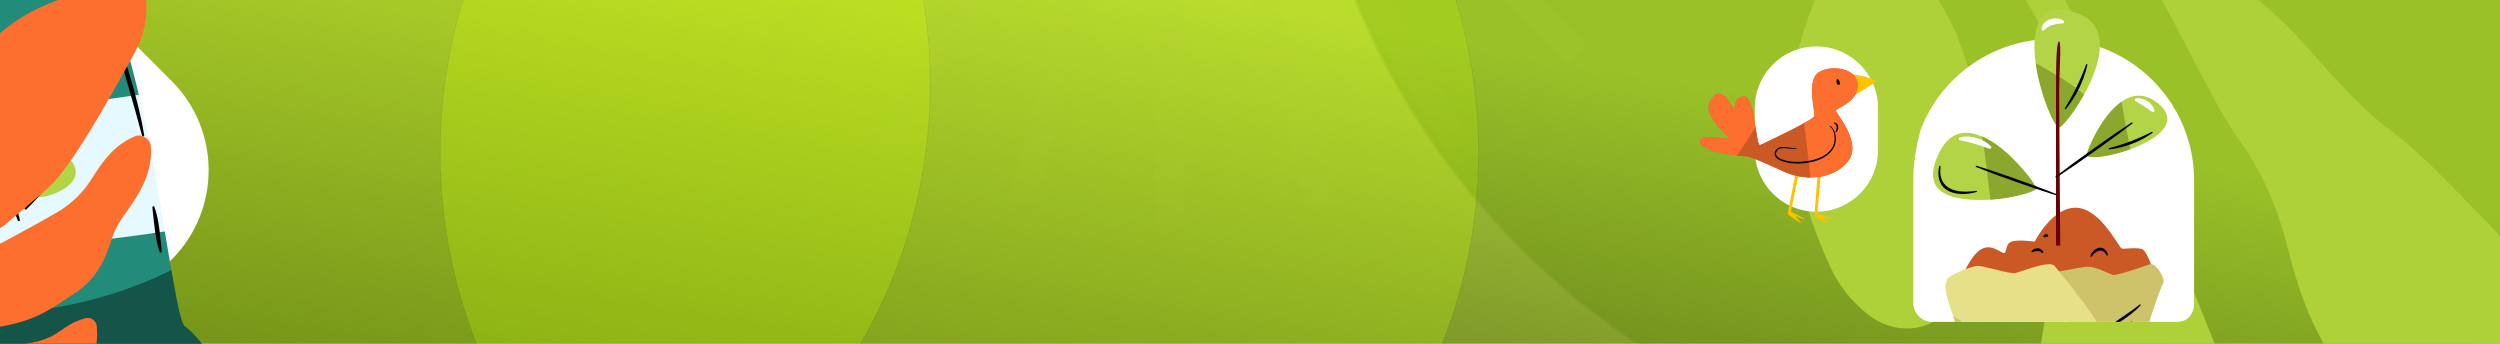
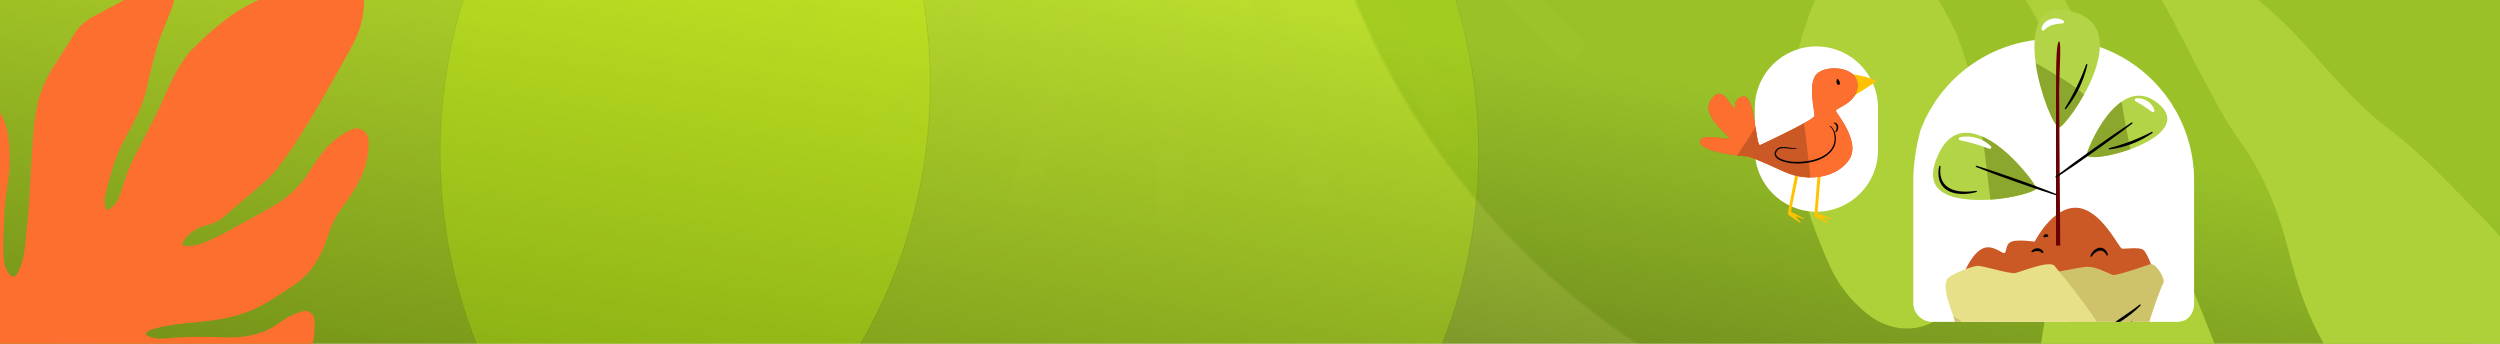
<svg xmlns="http://www.w3.org/2000/svg" width="1600" height="220" viewBox="0 0 1600 220">
  <defs>
    <clipPath id="clip-path">
      <path id="Recurso_1" data-name="Recurso 1" d="M0,0H1600V220H0Z" transform="translate(-10339 -12116)" fill="#aed139" />
    </clipPath>
    <linearGradient id="linear-gradient" x1="0.752" y1="0.373" x2="-0.063" y2="1.365" gradientUnits="objectBoundingBox">
      <stop offset="0" stop-color="#aed139" />
      <stop offset="1" stop-color="#2b340e" />
    </linearGradient>
    <clipPath id="clip-path-2">
      <path id="Trazado_880191" data-name="Trazado 880191" d="M115.927,0C65.95,0,25.433,75.527,25.433,125.507v78.307A12.186,12.186,0,0,0,37.62,216H194.235a12.188,12.188,0,0,0,12.189-12.187V125.507c0-49.98-11.208-111.229-61.187-111.229Z" transform="translate(-25.433 -0.001)" fill="none" />
    </clipPath>
  </defs>
-   <g id="fondo-banner-" transform="translate(10936 12280)">
-     <g id="Enmascarar_grupo_1098885" data-name="Enmascarar grupo 1098885" transform="translate(-597 -164)" clip-path="url(#clip-path)">
+   <g id="Grupo_1102114" data-name="Grupo 1102114" transform="translate(10898 12232)">
+     <g id="Enmascarar_grupo_1098885" data-name="Enmascarar grupo 1098885" transform="translate(-559 -116)" clip-path="url(#clip-path)">
      <path id="Trazado_880590" data-name="Trazado 880590" d="M24.254,0H1660.746C1674.141,0,1685,5.58,1685,12.462V320.085c0,6.883-10.859,12.462-24.254,12.462H24.254C10.859,332.547,0,326.967,0,320.085V12.462C0,5.58,10.859,0,24.254,0Z" transform="translate(-10381.5 -12167.563)" fill="url(#linear-gradient)" />
      <g id="Elipse_11633" data-name="Elipse 11633" transform="translate(-10058 -12351)" fill="#aed139" stroke="#707070" stroke-width="1" opacity="0.37" style="mix-blend-mode: hard-light;isolation: isolate">
        <circle cx="333" cy="333" r="333" stroke="none" />
        <circle cx="333" cy="333" r="332.5" fill="none" />
      </g>
      <g id="Elipse_11634" data-name="Elipse 11634" transform="translate(-10409 -12395)" fill="#aed139" stroke="#707070" stroke-width="1" opacity="0.37" style="mix-blend-mode: hard-light;isolation: isolate">
        <circle cx="333" cy="333" r="333" stroke="none" />
        <circle cx="333" cy="333" r="332.5" fill="none" />
      </g>
      <g id="Elipse_11635" data-name="Elipse 11635" transform="translate(-9508 -12783)" fill="#56681c" stroke="#707070" stroke-width="1" opacity="0.37" style="mix-blend-mode: hard-light;isolation: isolate">
        <circle cx="484" cy="484" r="484" stroke="none" />
        <circle cx="484" cy="484" r="483.5" fill="none" />
      </g>
      <path id="Trazado_880593" data-name="Trazado 880593" d="M501.865,448.237c-1.121-8.461-2.371-17.491-3.475-26.537-.812-6.513-.958-13.106-2.241-19.521-1.868-9.355-8.8-15.672-15.055-22.218-10.67-11.157-22.981-21.048-32.076-33.342-12.327-16.7-21.941-35.356-33.326-52.766-12.229-18.726-17.15-39.5-17.378-61.293-.179-17.248,2.144-34.544,8.234-50.834,8.2-21.893,30.614-30.841,52.23-21.47a82.8,82.8,0,0,1,31.264,23.63,341,341,0,0,1,44.142,69.543c6.837,14.194,9,29.639,10.264,45.247a219.391,219.391,0,0,1-2.907,56.7c-2.4,13.318-6.4,26.424-10.7,39.287-7.016,21.032-6.5,41.787.487,62.511,3.752,11.206,9.631,21.892,11.791,33.342,2.988,15.948,9.079,30.646,14.958,45.377C565.5,554.582,575,572.447,582.76,591.01c3.784,9.078,9.663,18.141,4.791,29.136-1.137,2.582.877,6.529,1.364,9.858.909,6.042-1.494,10.492-6.61,11.547-5.489,1.153-8.429-2.306-9.631-6.9-2.29-8.835-7.974-15.494-13.545-22.217-12.278-14.8-19.992-31.735-24.491-50.314-1.77-7.308-3.151-15.234-11.515-18.222-15.347-5.457-30.452-10.313-47.521-6.09-19.245,4.758-39.01,7.471-58.613,10.816-13.512,2.306-27.073,4.515-40.683,6.188-30.793,3.784-61.6,7.649-92.491,10.654-21.405,2.079-43.006,3.329-64.362-.812a102.689,102.689,0,0,1-22.266-6.707c-10.134-4.515-15.331-13.935-19.115-23.777a83.784,83.784,0,0,1-5.457-34.008c.845-19.586,11.206-31.686,29.526-37.143,16.192-4.807,33.034-8.267,49.632-4.937,14.925,2.988,29.526,8.364,43.671,14.162,21.876,9,44.045,16.436,67.805,17.443,14.812.633,29.672.13,44.516.244,5.636.065,11.271.357,16.907.568,16.484.633,33.066.455,49.437,2.176,8.689.942,17.037,5.116,25.514,7.974,1.4.455,2.6,1.575,4.791,1.267-7.292-6.545-14.552-13.122-21.86-19.619-8.007-7.113-17.28-10.41-28-12.116a611.222,611.222,0,0,1-63.063-13.171c-29.591-8.023-58.4-19.083-88.155-26.278-26.18-6.3-49.551-17.979-71.525-32.271-21.081-13.707-41.625-28.194-65.044-37.581C141.628,350.825,119.183,336,95.877,322.647c-20.382-11.71-37.922-26.326-51.37-45.539-6.951-9.923-14.016-20.025-15.542-32.628C26.951,228,32.879,214.175,43.858,202.417c12.067-12.96,27.09-19.132,44.971-18.807,31.247.568,58.905,10.037,81.35,32.335,15.413,15.283,27.561,33.147,38.068,52.052,12.993,23.338,28.454,44.419,49.534,61.423,11.174,9,20.821,19.911,30.744,30.37,14,14.747,27.236,30.208,41.544,44.63,8.981,9.046,20.723,13.87,33.245,16.517q41.487,8.892,82.942,17.93c1.413.309,2.729,1.088,4.71.6-6.9-4.937-13.447-10.508-20.756-14.73a135.159,135.159,0,0,1-38.247-33.375c-13.821-17.491-30.322-31.377-47.586-44.922-13.431-10.54-23.6-24.2-32.985-38.393-9.306-14.065-18.986-27.918-28.015-42.161-6.513-10.281-12.132-21.129-18.385-31.6-2.274-3.784-5.213-7.178-7.844-10.768-8.64-11.71-17.556-23.241-25.855-35.21-9.842-14.195-11.482-30.874-12.262-47.407a198.662,198.662,0,0,1,1.315-33.748c1.786-14.211,6.578-27.8,15.542-39.075C247.7,53.228,262.735,47.382,285.1,57.484c22.266,10.053,35.876,27.9,45.409,49.226,10.118,22.591,14.032,46.9,16.777,71.281,1.754,15.445.909,31.215,3.037,46.562a420.587,420.587,0,0,0,10.865,54.342c5.554,20.106,11.856,40.245,20.2,59.344,9.923,22.656,27.431,39.985,46.579,55.332,9.939,8.007,20.577,15.1,30.841,22.7,14.406,10.638,28.762,21.357,43.054,31.962" transform="matrix(-0.966, -0.259, 0.259, -0.966, -8742.256, -11641.433)" fill="#aed139" />
      <path id="Trazado_880603" data-name="Trazado 880603" d="M233.253,317.217c-1.007-3.324-1.682-6.122-2.7-8.788-2.255-5.9-4.828-11.632-10.214-15.491-4.13-2.96-9.059-3.208-13.817-4.037-8.245-1.441-16.553-2.627-24.744-4.34-15.289-3.2-29.106-10.229-42.342-18.1-8.416-5.006-13.554-13.414-16.692-22.7-3.131-9.245-5.967-18.6-8.765-27.952-2.278-7.6-6.564-13.918-11.942-19.6-6.843-7.23-13.972-14.22-20.45-21.76-6.688-7.788-10.423-17.165-12.562-27.185-1.573-7.331-1.449-14.677-.643-22.093.635-5.827.674-11.717,1.271-17.552.69-6.8,1.116-13.678,3.991-20.079.914-2.03,2.046-3.673,4.355-3.921,2.519-.271,3.991,1.24,5.239,3.3,3.534,5.859,6.812,11.949,10.95,17.366a80.107,80.107,0,0,0,12.67,13.151,203.051,203.051,0,0,0,22.318,16.452,160.812,160.812,0,0,1,29.037,23.4c8.524,8.478,13.019,18.753,14.716,30.587,1.387,9.663,4.8,18.769,11.655,25.891,3.363,3.5,7.912,5.928,12.089,8.579,8.834,5.6,17.459,11.384,24.72,19.063a145.285,145.285,0,0,1,19.1,25.72,94.5,94.5,0,0,1,11.818,32.307,7.807,7.807,0,0,0,.984-2.077c.3-2.085.5-4.185.6-6.292.24-4.626.387-9.253.6-13.887.349-7.656-2.309-14.6-4.967-21.574-4.293-11.229-11.686-20.691-17.661-30.959-3.456-5.959-5.192-12.407-6.525-19.032-2.178-10.841.953-20.776,5.231-30.548,3.038-6.959,5.719-14.081,8.9-20.97a8.069,8.069,0,0,1,4.409-3.867c2.278-.728,3.882,1.108,4.743,3.247a122.068,122.068,0,0,0,13.484,24.736c4.936,7.013,10.2,13.8,14.871,20.985,6.447,9.888,12.531,20.055,15.956,31.462a69.566,69.566,0,0,1,2.317,13.468,158.77,158.77,0,0,1,1.093,20.458,193.159,193.159,0,0,1-2.526,22.5c-1.178,7.509-4.774,14.189-8.028,20.962-2.271,4.712-3.875,9.772-6.424,14.3a120.849,120.849,0,0,1-11.058,16.956c-4.882,6.013-5.8,12.345-4.239,19.567,3.255,15.1,8.687,29.471,14.034,43.892,2.263,6.091,4.037,12.639,3.046,19.094-1.255,8.222-3.611,16.281-5.688,24.356a34.443,34.443,0,0,1-2.929,7.1c-1.6,3.1-3.844,3.487-6.812,1.72a27.011,27.011,0,0,0-4.921-2.216c-4.991-1.751-6.06-4.076-4.216-8.919,1.821-4.774,4.092-9.493,5.014-14.453a60.9,60.9,0,0,0,.426-15.127,97.344,97.344,0,0,0-2.387-16.692,186.084,186.084,0,0,0-6.378-20.024,56.335,56.335,0,0,0-9.9-17.591,40.106,40.106,0,0,0-6.254-5.936,70.753,70.753,0,0,0-10.469-6.8c-6.812-3.386-13.817-1.379-20.76-.008-7.269,1.441-14.553,2.891-21.884,3.975a193.392,193.392,0,0,1-21.109,2.232,45.55,45.55,0,0,1-13.3-1.7,163.368,163.368,0,0,1-18.839-6.409c-7.54-3.069-12.321-9.346-16.119-16.15-3.9-6.967-7.029-14.352-10.617-21.5-1.062-2.116-2.534-4.022-3.8-6.029-3.394-5.347-2.3-10.26,3.208-13.352,8.641-4.859,25-6.06,33.307,3.309a123.579,123.579,0,0,1,10.066,12.98c5.363,7.982,12.252,13.538,22.179,13.236,4.006-.116,7.9-2.526,11.942-3.487,6.277-1.488,12.616-2.712,18.963-3.882,9.508-1.759,18.668-.31,27.479,3.5,1.8.775,3.464,1.875,5.9,3.216" transform="translate(-8794.102 -12271.129)" fill="#59b4f1" />
      <g id="Grupo_1101897" data-name="Grupo 1101897" transform="translate(-9277.347 -12126.001)">
        <g id="Grupo_1101889" data-name="Grupo 1101889" transform="translate(162.852 0.001)" clip-path="url(#clip-path-2)">
          <path id="Trazado_880164" data-name="Trazado 880164" d="M193.614,198.413H37A12.186,12.186,0,0,1,24.81,186.226V107.918a90.5,90.5,0,1,1,180.991,0v78.307a12.186,12.186,0,0,1-12.187,12.187" transform="translate(-26.092 18.416)" fill="#fff" />
          <path id="Trazado_880165" data-name="Trazado 880165" d="M41.126,111.69s4.419-11.648,11.249-15.668,13.257,3.213,14.861,2.411.4-5.624,4.421-7.231,14.865,0,14.865,0,11.249-22.5,26.912-21.693,26.918,25.711,28.926,26.114,10.841-1.208,13.656.8,7.231,15.264,7.231,15.264-76.326,14.059-122.122,0" transform="translate(-8.842 73.461)" fill="#cb5926" />
          <path id="Trazado_880166" data-name="Trazado 880166" d="M65.775,93.959s23.608-5.223,28.834-5.223,13.656,4.419,15.664,5.223,20.49-5.663,24.1-6.848,10.045,9.659,8.437,12.07-12.051,31.333-11.65,37.357-7.632,63.874-7.632,63.874Z" transform="translate(17.217 91.996)" fill="#cec26a" />
          <path id="Trazado_880167" data-name="Trazado 880167" d="M36.122,97.26c1.4-3.639,15.532-8.574,19.278-9.107s20.893,5.357,24.641,4.555S102,84.333,105.217,88.116s33.207,39.675,37.49,55.746,9.107,45.524,11.249,47.665,9.1,10.716,4.82,16.606-18.208,2.683-32.136,3.213-73.917,0-78.2-5.89,8.57-19.286,8.031-23.569S47.9,164.744,45.76,158.855s-2.678-29.461-4.285-35.351-8.031-19.28-5.353-26.244" transform="translate(-14.815 92.042)" fill="#e8df89" />
          <path id="Trazado_880168" data-name="Trazado 880168" d="M35.167,59.618c12.247-26.019,35.752-7.632,44.189,0s18.881,20.488,18.079,22.5-24.1,9.241-46.2,6.427S28.74,73.278,35.167,59.618" transform="translate(-18.952 48.803)" fill="#b4d448" />
          <path id="Trazado_880169" data-name="Trazado 880169" d="M63.243,58.42C59.738,55.248,53.628,50.226,46.8,47.3c2.6,13.088,3.514,27.013,5.384,40.461C67.812,86.74,80.725,82.4,81.322,80.916c.8-2.008-9.642-14.863-18.079-22.5" transform="translate(-2.84 50)" fill="#8ba72e" />
          <path id="Trazado_880170" data-name="Trazado 880170" d="M78.941,83.156c4.028.251,51.418-63.872,7.632-74.318S72.512,82.752,78.941,83.156" transform="translate(14.405 8.394)" fill="#b4d448" />
          <path id="Trazado_880171" data-name="Trazado 880171" d="M78.521,65.667c1.531.095,9.3-9.091,15.968-21.086-9.383-8.214-20.547-13.935-30.977-20.1,2.771,19.823,11.8,40.982,15.009,41.183" transform="translate(14.824 25.882)" fill="#8ba72e" />
          <path id="Trazado_880172" data-name="Trazado 880172" d="M79.409,72.622C78.67,71.141,99.5,18.39,125.206,39.68S82.62,79.049,79.409,72.622" transform="translate(31.61 36.603)" fill="#b4d448" />
          <path id="Trazado_880173" data-name="Trazado 880173" d="M79.409,70.669c1.395,2.783,14.989.967,27.871-3.713-1.913-10.163-4.145-20.321-5.493-30.484-13.757,9.412-22.872,33.207-22.378,34.2" transform="translate(31.61 38.556)" fill="#8ba72e" />
          <path id="Trazado_880174" data-name="Trazado 880174" d="M69.83,148.411V49.087c0-20.084.405-30.932,2.012-31.333s0,21.693,0,31.333.71,99.324.71,99.324Z" transform="translate(21.504 18.762)" fill="#6b0000" />
          <path id="Trazado_880175" data-name="Trazado 880175" d="M45.38,56.438c11.942,3.668,26.591,8.873,38.383,13.2q6.344,2.345,12.631,4.855a.426.426,0,0,1-.284.8q-6.462-2.012-12.874-4.17c-6.394-2.152-19.188-6.676-25.509-9.021Q51.383,59.755,45.1,57.24a.427.427,0,0,1,.284-.8" transform="translate(-4.919 59.64)" />
          <path id="Trazado_880176" data-name="Trazado 880176" d="M118.9,43.7c-10.909,8.4-24.884,18.307-36.248,26.209q-6.131,4.24-12.364,8.34a.426.426,0,0,1-.494-.693q5.928-4.53,11.942-8.934c6-4.39,18.188-13.057,24.3-17.278Q112.173,47.1,118.407,43c.428-.292.932.372.494.7" transform="translate(21.291 45.384)" />
          <path id="Trazado_880177" data-name="Trazado 880177" d="M37.9,103.245c.416,1.185.776,2.263,1.018,3.15,1.6,5.89,2.144,29.461,4.285,35.351s10.175,18.749,10.712,23.035-12.319,17.675-8.035,23.569,64.277,6.425,78.2,5.888c1.7-.064,3.392-.072,5.075-.047-15.84-39.788-53.868-67.723-91.26-90.945" transform="translate(-12.256 109.149)" fill="#cec26a" />
          <path id="Trazado_880178" data-name="Trazado 880178" d="M62.263,83.972c1.779-2.678,6.34-2.512,7.554.6a.446.446,0,0,1-.664.531,5.6,5.6,0,0,0-3.045-1.267,8.041,8.041,0,0,0-3.318.8.447.447,0,0,1-.527-.671" transform="translate(13.414 86.786)" />
          <path id="Trazado_880179" data-name="Trazado 880179" d="M65.944,79.372A1.587,1.587,0,0,1,69,78.695a.529.529,0,0,1-.531.667,3.426,3.426,0,0,0-1.763.4.527.527,0,0,1-.759-.387" transform="translate(17.383 82.152)" />
          <path id="Trazado_880180" data-name="Trazado 880180" d="M80.53,87.236c1.01-3.695,5.939-7.21,9.356-4.135a6.368,6.368,0,0,1,1.866,3.372.429.429,0,0,1-.8.3c-2.691-5.135-6.972-2.989-9.665.846a.433.433,0,0,1-.761-.383" transform="translate(32.789 86.61)" />
          <path id="Trazado_880181" data-name="Trazado 880181" d="M43.667,118.709c7.653,10.257,20.175,15.172,31.272,20.856,11.444,5.674,23.464,10.551,33.7,18.391.411.317-.07,1.016-.518.679-9.013-6.326-23.944-12.57-33.962-17.447-11.236-5.816-23.973-11.055-31.224-22.043a.427.427,0,0,1,.734-.436" transform="translate(-6.999 125.276)" />
          <path id="Trazado_880182" data-name="Trazado 880182" d="M52.719,130.685a143.921,143.921,0,0,1,26.96,23.339c.346.376-.216.957-.6.6-8.858-7.91-17.764-15.635-26.869-23.259a.428.428,0,0,1,.51-.683" transform="translate(2.718 138.08)" />
          <path id="Trazado_880183" data-name="Trazado 880183" d="M84.211,117.733c7.233-7.085,16.283-11.751,24.094-18.073a.428.428,0,0,1,.576.627c-7.021,7.326-16.093,12.059-24.115,18.091a.428.428,0,0,1-.555-.646" transform="translate(36.573 105.26)" />
          <path id="Trazado_880184" data-name="Trazado 880184" d="M90.953,109.391a7.574,7.574,0,0,1,4.931-4.524.451.451,0,0,1,.541.337c-.3,1.15-1.621,1.823-2.31,2.683-.52.3-3.123,3.306-3.162,1.5" transform="translate(43.835 110.851)" />
          <path id="Trazado_880185" data-name="Trazado 880185" d="M34.616,56.882C32.732,72,45.349,74.315,57.412,72.464a.427.427,0,0,1,.171.833c-8.149,2.292-20.586,2.111-23.7-7.556a17.5,17.5,0,0,1-.107-9,.427.427,0,0,1,.839.14" transform="translate(-17.178 59.644)" />
          <path id="Trazado_880186" data-name="Trazado 880186" d="M72.626,53.052a148.57,148.57,0,0,0,13.6-27.992.427.427,0,0,1,.817.239A69.682,69.682,0,0,1,73.32,53.545a.428.428,0,0,1-.693-.494" transform="translate(24.389 26.198)" />
          <path id="Trazado_880187" data-name="Trazado 880187" d="M86.548,56.3a127.794,127.794,0,0,0,27.174-10.389.427.427,0,0,1,.442.728,60.681,60.681,0,0,1-27.457,10.5.429.429,0,0,1-.158-.837" transform="translate(38.855 48.488)" />
          <path id="Trazado_880188" data-name="Trazado 880188" d="M40.314,47.827a20.63,20.63,0,0,1,10.619.426A20.771,20.771,0,0,1,60.12,53.6a.963.963,0,0,1-1.027,1.557,128.243,128.243,0,0,0-18.76-5.468.965.965,0,0,1-.021-1.866" transform="translate(-10.451 50.021)" fill="#fff" />
          <path id="Trazado_880189" data-name="Trazado 880189" d="M65.335,17.269c.913-6.163,9.206-8.387,13.9-5.306a.976.976,0,0,1-.385,1.812,32.531,32.531,0,0,0-6.61,1.014,13.344,13.344,0,0,0-5.271,3.349.987.987,0,0,1-1.638-.87" transform="translate(16.733 11.189)" fill="#fff" />
          <path id="Trazado_880190" data-name="Trazado 880190" d="M95.129,35.522a10.509,10.509,0,0,1,7.27,1.73,10.853,10.853,0,0,1,4.579,5.886.992.992,0,0,1-1.529,1.068,90.8,90.8,0,0,0-10.64-6.846.993.993,0,0,1,.319-1.837" transform="translate(47.386 37.433)" fill="#fff" />
        </g>
      </g>
      <g id="Grupo_1101898" data-name="Grupo 1101898" transform="translate(2830.229 -253.896)">
        <path id="Trazado_880142" data-name="Trazado 880142" d="M174.923,309.439h0A39.436,39.436,0,0,1,135.488,270V243.069a39.435,39.435,0,1,1,78.87,0V270a39.436,39.436,0,0,1-39.435,39.435" transform="translate(-12181.649 -12036.038)" fill="#fff" />
        <path id="Trazado_880143" data-name="Trazado 880143" d="M187.854,219.137a98.366,98.366,0,0,1,11.94,2.05c4.316,1.209,7.366,2.363,7.575,2.93s-15.087,9.949-15.087,9.949Z" transform="translate(-12175.895 -12034.334)" fill="#ffc200" />
        <path id="Trazado_880144" data-name="Trazado 880144" d="M159.555,276.65s-5.23,25.845-5.009,26.323,8.147,5.983,8.362,5.645-3.376-3.808-3.368-4.17,5.423,2.037,5.574,1.508-8.355-4.1-8.485-4.572,4.9-24.52,4.9-24.52Z" transform="translate(-12179.557 -12028.015)" fill="#ffc200" />
        <path id="Trazado_880145" data-name="Trazado 880145" d="M171.935,277.436s-2.211,26.272-1.938,26.721,8.78,5.008,8.959,4.647-3.794-3.388-3.83-3.754,5.62,1.4,5.707.858-8.769-3.119-8.948-3.565,2.032-24.921,2.032-24.921Z" transform="translate(-12177.859 -12027.93)" fill="#ffc200" />
        <path id="Trazado_880146" data-name="Trazado 880146" d="M113.509,233.609c5.981-4.786,10.765,8.549,12.171,8.161s-.871-6.89,6.275-7.468,7.572,32.433,10.443,31.113,34.472-16.06,34.77-18.749-4.341-19.823,1.01-26.313,25.983-5.834,26.552,6.214-14.465,14.991-13.867,16.976,15.617,19.451,8.753,30.674-25.341,15.715-41.936,8.151-22.069-9.8-25.059-9.865-28.555-2.891-28.673-9.172,18.6-.661,18.774-2.278-22.365-16.918-9.213-27.444" transform="translate(-12185.115 -12034.65)" fill="#cb5926" />
        <path id="Trazado_880147" data-name="Trazado 880147" d="M113.509,233.609c5.981-4.786,10.765,8.549,12.171,8.161s-.871-6.89,6.275-7.468,7.572,32.433,10.443,31.113,34.472-16.06,34.77-18.749-4.341-19.823,1.01-26.313,25.983-5.834,26.552,6.214-14.465,14.991-13.867,16.976,15.617,19.451,8.753,30.674-25.341,15.715-41.936,8.151-22.069-9.8-25.059-9.865-28.555-2.891-28.673-9.172,18.6-.661,18.774-2.278-22.365-16.918-9.213-27.444" transform="translate(-12185.115 -12034.65)" fill="#fd6f2f" />
        <path id="Trazado_880148" data-name="Trazado 880148" d="M140.052,261.934c-1.21.558-1.986-5-3.012-11.559q-5.742,9.172-11.753,18.169c2.451.309,4.31.465,4.989.478,2.989.06,8.46,2.305,25.059,9.866a40.992,40.992,0,0,0,16.908,3.713c-1.381-11.481-2.422-23.1-4.12-34.654C158.6,253.3,142.09,261,140.052,261.934" transform="translate(-12182.771 -12031.17)" fill="#cb5926" />
        <path id="Trazado_880149" data-name="Trazado 880149" d="M183.123,222.452c.847-.267,2.693,3.568.947,3.738s-1.792-3.469-.947-3.738" transform="translate(-12176.475 -12033.973)" />
        <path id="Trazado_880150" data-name="Trazado 880150" d="M160.673,264.023c-3.052.607-6.067-.568-9.062-.228a3.867,3.867,0,0,0-3.75,2.939c-.7,3.695,6.433,5.1,9.141,5.549,10.06,1.173,27.92-1.749,28.343-14.511-.063-2.775-.654-6.2-3.05-7.887a.255.255,0,0,1,.262-.438c3.766,2.693,4.294,8.859,2.743,12.916-4.231,9.832-18.938,12.088-28.447,10.942-3.394-.659-9.753-1.795-9.979-6.13a4.726,4.726,0,0,1,4.665-4.17c3.053-.262,6.059,1,9.032.517a.255.255,0,0,1,.1.5" transform="translate(-12180.398 -12031.009)" />
        <path id="Trazado_880151" data-name="Trazado 880151" d="M181.33,247.553c3.164.3,3.255,4.629,1.113,6.242a.258.258,0,0,1-.364-.033.262.262,0,0,1-.023-.3c1.06-1.828,1.315-4.414-.862-5.417a.261.261,0,0,1,.136-.492" transform="translate(-12176.644 -12031.212)" />
      </g>
-       <g id="Grupo_1101899" data-name="Grupo 1101899" transform="translate(-11314.787 -12353.983)">
-         <path id="Trazado_880192" data-name="Trazado 880192" d="M404.4,295.029,271.141,161.768a80.772,80.772,0,0,0-114.225,0L23.656,295.029a80.772,80.772,0,0,0,0,114.225L156.917,542.514a80.772,80.772,0,0,0,114.225,0L404.4,409.253a80.772,80.772,0,0,0,0-114.225" transform="translate(681.257 -5.186)" fill="#fff" />
-         <path id="Trazado_880193" data-name="Trazado 880193" d="M202.567,217.684c-2.983-17.481-6.492-33.863-10.048-48.67-57.95,8.66-117.16,14.274-174.771,28.243,3.445,29.791,7.273,62.86,10.537,90.623,59.468-19.676,120.8-22.17,180.817-31.4-1.89-11.291-4.035-24.137-6.535-38.8" transform="translate(872.156 129.604)" fill="#e6f9ff" />
-         <path id="Trazado_880194" data-name="Trazado 880194" d="M214.5,255.794c-2.906-1.94-6.207-21.3-12.792-60.681-60.014,9.227-121.349,11.72-180.817,31.4,4.136,35.106,7.37,61.71,7.789,62.33,1.247,1.877-10.6,20.578-6.857,22.18s17.461-9.082,20.575-10.973,41.782,1.27,84.808-4.97,74.2-12.464,77.318-14.337,22.448,3.74,24.941-2.5-11.221-19.951-14.964-22.448" transform="translate(879.549 190.975)" fill="#238b7a" />
-         <path id="Trazado_880195" data-name="Trazado 880195" d="M182.339,168.02c-.623-8.107,7.487-28.062,0-30.545s-21.2,15.581-23.695,16.824-115.357,21.831-119.1,21.831-21.825-12.474-26.188-4.99c0,0,4.364,16.211,4.987,18.084.248.744,4.558,38.039,9.733,82.744C85.687,258,144.9,252.39,202.847,243.726c-9.837-40.941-20.045-69.754-20.507-75.706" transform="translate(861.829 54.889)" fill="#238b7a" />
-         <path id="Trazado_880196" data-name="Trazado 880196" d="M214.363,238.391c-2.215-1.475-4.659-13.071-8.6-35.877C148.3,230.629,83.737,237.7,22.094,220.441c3.479,29.335,6.076,50.436,6.448,51,1.247,1.877-10.6,20.578-6.857,22.18s17.461-9.082,20.575-10.973,41.782,1.27,84.808-4.97,74.2-12.464,77.318-14.338,22.448,3.74,24.941-2.5-11.221-19.951-14.964-22.448" transform="translate(879.687 208.378)" fill="#155449" />
-         <path id="Trazado_880197" data-name="Trazado 880197" d="M47.773,179.908c17.236-9.4,13.094,29.935,10.289,31.8s-30.867-20.581-10.289-31.8" transform="translate(925.153 151.816)" fill="#b4d448" />
-         <path id="Trazado_880198" data-name="Trazado 880198" d="M33.667,190.2c5.992-15.755,27.592,11.087,27.123,13.892S25.248,212.322,33.667,190.2" transform="translate(906.522 167.848)" fill="#b4d448" />
-         <path id="Trazado_880199" data-name="Trazado 880199" d="M51.123,206.437c1.954,2.674,32.737-5.724,23.386-21.158s-29.466,12.846-23.386,21.158" transform="translate(947.991 157.199)" fill="#b4d448" />
-         <path id="Trazado_880200" data-name="Trazado 880200" d="M36.122,188.407a198.894,198.894,0,0,1,31.8,14.83.688.688,0,0,1-.58,1.24c-5.563-1.9-10.885-4.33-16.221-6.723-5.268-2.547-10.55-5.051-15.581-8.107a.691.691,0,0,1,.58-1.24" transform="translate(913.24 175.102)" />
-         <path id="Trazado_880201" data-name="Trazado 880201" d="M44.444,181.766a261.529,261.529,0,0,1,12.283,38.351.688.688,0,0,1-1.3.419c-2.641-6.2-4.736-12.578-6.867-18.942-1.971-6.418-3.982-12.823-5.416-19.408a.69.69,0,0,1,1.3-.419" transform="translate(931.817 158.635)" />
-         <path id="Trazado_880202" data-name="Trazado 880202" d="M68.238,184.859a140.58,140.58,0,0,1-19.03,22.518.691.691,0,0,1-1.046-.885,135.984,135.984,0,0,1,8.932-11.75c1.066-.9,11.764-14.518,11.144-9.883" transform="translate(943.414 164.607)" />
-         <path id="Trazado_880203" data-name="Trazado 880203" d="M17.4,156.5c10.517,3.522,21.007,7.615,31.956,6.907,10.906-.513,21.8-2.939,32.586-5.366,21.66-4.819,43.294-11.264,65.672-11.871a.685.685,0,0,1,.06,1.367c-32.147,2.313-65.987,16.875-98.254,18.423-11.412.469-22.14-4.085-32.489-8.178A.684.684,0,0,1,17.4,156.5" transform="translate(869.245 75.897)" />
-         <path id="Trazado_880204" data-name="Trazado 880204" d="M58.666,153.234a24.449,24.449,0,0,1,8.985-12.772.709.709,0,0,1,.979.194c.137,1.944-3.187,5.225-4.142,7.129-.878.768-5.352,8.861-5.821,5.449" transform="translate(968.373 62.188)" />
-         <path id="Trazado_880205" data-name="Trazado 880205" d="M22.551,233.94a12.358,12.358,0,0,1,8.67-8.188.719.719,0,0,1,.654,1.2c-2.822,2.735-5.245,5.077-8.161,7.712a.723.723,0,0,1-1.163-.724" transform="translate(883.387 262.977)" />
-         <path id="Trazado_880206" data-name="Trazado 880206" d="M76.746,218.75a116.084,116.084,0,0,1,16.208,3.241.7.7,0,0,1-.107,1.364,28.722,28.722,0,0,1-16.526-3.3.705.705,0,0,1,.426-1.3" transform="translate(1009.1 246.543)" />
-         <path id="Trazado_880207" data-name="Trazado 880207" d="M26.206,150.568a31,31,0,0,1,.942,16.482.7.7,0,0,1-1.367-.034,71.886,71.886,0,0,1-.888-8.1c.158-1.146-1.146-10.969,1.314-8.345" transform="translate(888.469 85.187)" />
-         <path id="Trazado_880208" data-name="Trazado 880208" d="M30.489,149.507a72.339,72.339,0,0,1,1.391,16.261.7.7,0,0,1-.741.657c-2.279.054-3.951-20.816-.65-16.918" transform="translate(897.756 82.595)" />
-         <path id="Trazado_880209" data-name="Trazado 880209" d="M40.186,147.652a18.723,18.723,0,0,1,2.805,10.289c-1.739,4.263-6.492-13.051-2.805-10.289" transform="translate(921.707 78.666)" />
-         <path id="Trazado_880210" data-name="Trazado 880210" d="M55.132,144.32c1.069.989,5.53,17.1,1.944,14.337-1.056-1.036-5.567-17.062-1.944-14.337" transform="translate(956.808 70.807)" />
-         <path id="Trazado_880211" data-name="Trazado 880211" d="M41.418,146.95A14.809,14.809,0,0,1,45.246,158.1a.659.659,0,0,1-.784.5.642.642,0,0,1-.442-.335,54.357,54.357,0,0,1-2.319-5.218c-.211-1.046-2.949-7.356-.282-6.1" transform="translate(925.087 77.333)" />
-         <path id="Trazado_880212" data-name="Trazado 880212" d="M15.475,147.579c1.18,1.1,10.591,21.868,6.234,19.237-1.17-1.123-10.637-21.865-6.234-19.237" transform="translate(864.083 78.661)" />
-         <path id="Trazado_880213" data-name="Trazado 880213" d="M62.456,157.339a38.54,38.54,0,0,1,3.288-17.86.7.7,0,0,1,1.327.338c-.03,1.5-2.473,21.8-4.615,17.521" transform="translate(977.134 59.256)" />
-         <path id="Trazado_880214" data-name="Trazado 880214" d="M19.739,169.863c1.81,14.813,6.237,48.653,7.484,63.041q1,10.547,1.475,21.148a.685.685,0,0,1-1.364.111L22.1,212.182c-1.6-14.026-3.167-28.082-3.723-42.2a.686.686,0,0,1,1.364-.114" transform="translate(873.627 130.233)" />
-         <path id="Trazado_880215" data-name="Trazado 880215" d="M66.407,156.572l10.108,34.071c3.17,11.425,6.307,22.924,8.137,34.7a.686.686,0,0,1-1.341.278c-3.04-11.442-6.24-22.81-9.582-34.181-3.17-11.412-6.485-22.837-8.653-34.543a.687.687,0,0,1,1.331-.322" transform="translate(983.411 99.228)" />
-         <path id="Trazado_880216" data-name="Trazado 880216" d="M73.8,190.73c3.251,9.206,3.626,18.956,4.679,28.541a.69.69,0,0,1-1.337.292c-1.656-4.625-2.329-9.478-3.046-14.23-.553-4.793-1.156-9.5-1.625-14.287a.692.692,0,0,1,1.331-.315" transform="translate(1000.811 179.653)" />
-         <path id="Trazado_880217" data-name="Trazado 880217" d="M29.485,224.837c30.451,1.233,61.3,5.4,91.444-.918a.686.686,0,0,1,.335,1.327c-22.371,6.4-46.049,5.406-68.979,3.408-7.658-.69-15.283-1.579-22.9-2.453a.685.685,0,0,1,.1-1.364" transform="translate(898.129 258.664)" />
-       </g>
-       <path id="Trazado_880591" data-name="Trazado 880591" d="M252.233,267.939c6.467,4.268,12.767,2.445,19.046,2.134a267.029,267.029,0,0,1,27.329-.311c10.973.564,21.723.072,31.785-4.514,4.716-2.148,8.76-5.729,13.31-8.3a43.874,43.874,0,0,1,9.114-3.7,5.854,5.854,0,0,1,7.689,5.035c.919,11.494-1.128,22.258-8.89,31.285-5.259,6.127-12.391,9.107-19.864,11.53q-13.053,4.243-26,8.745a136.368,136.368,0,0,1-32.906,7.364c-5.548.492-11.017,1.859-16.565,2.43-7.038.723-14.127.651-20.949-1.483-6.908-2.163-13.686-4.738-20.536-7.089-2.626-.9-5.353-1.562-7.943-2.561-9.787-3.776-20.153-6.12-29.253-11.639-1.664-1.005-3.429-1.845-5.143-2.763-2.329-1.244-3.776.051-4.832,1.859-3.6,6.2-7.2,12.406-10.67,18.692-3.754,6.821-7.566,13.635-10.959,20.645a105,105,0,0,0-6.293,15.871c-1.36,4.608-1.526,9.548-2.546,14.279a13.959,13.959,0,0,1-2.626,5.143,4.523,4.523,0,0,1-6.807.644c-4.716-4.087-7.3-8.861-6.163-15.545,1.136-6.706,4.152-12.63,6.517-18.829a132.44,132.44,0,0,1,6.395-14.344c2.64-5.006,5.953-9.65,8.709-14.6q7.313-13.107,14.243-26.432c.875-1.671-2.669-4.8-2.705-5.078-.637-4.42-4.738-5.982-7.3-8.738-4.738-5.114-10.308-9.621-13.216-16.059a202.242,202.242,0,0,1-8.167-21.4c-5.751-17.874-7.422-36.457-8.948-55.041a57.948,57.948,0,0,1,2.438-23.307,47.906,47.906,0,0,1,6.409-12.167c4.3-6.091,9.114-11.827,13.816-17.621,5.454-6.742,13.064-5.686,17.7.919,4.912,6.98,7.067,14.771,7.74,23.292a111.859,111.859,0,0,1-1.483,29.224c-1.476,7.993-1.519,16.268-1.968,24.442-.3,5.476-.318,10.981-.217,16.478.072,4.188.6,8.348,3.045,11.986,2.358,3.523,4.376,3.5,6.315-.174,3.241-6.149,4.174-12.854,4.789-19.654.586-6.561,1.447-13.1,1.931-19.668.673-9.208,1.085-18.438,1.649-27.647.521-8.427.984-16.854,1.693-25.26.347-4.094,1.143-8.16,1.8-12.225,1.707-10.619,6.221-20.066,12.08-28.978,4.275-6.51,8.413-13.107,12.514-19.733,3.393-5.483,8.449-8.861,14.026-11.74,5.7-2.944,11.241-6.185,16.948-9.129,6.51-3.364,13.006-6.807,19.733-9.693,3.6-1.541,7.147-.029,10.033,2.6,3.993,3.624,2.937,7.487,1.1,12.42-2.474,6.669-5.447,13.151-7.877,19.835-1.6,4.391-2.684,8.977-3.87,13.512-1.28,4.933-2.626,9.867-3.566,14.872-1.924,10.257-6.134,19.538-11.125,28.609-4.76,8.644-9.274,17.447-11.892,27.054-1.519,5.57-3.255,11.1-4.492,16.724-.463,2.127.022,4.535.434,6.734.26,1.4,1.389,1.657,2.734.817a16.23,16.23,0,0,0,6.452-8.594c2.156-5.874,3.653-12.022,6.134-17.751,2.944-6.807,6.662-13.3,9.99-19.95,3.885-7.769,7.964-15.444,11.494-23.372,5.288-11.863,10.265-23.943,19.56-33.325a219.2,219.2,0,0,1,19.95-17.665c9.577-7.545,20.428-12.992,31.835-17.274,6.272-2.358,12.854-3.2,19.458-4.2,9.556-1.454,18.988-3.725,28.457-5.707,5.172-1.078,8.058.007,8.883,5.621a59.159,59.159,0,0,1-2.684,28.045c-2.105,6.156-5.461,11.921-8.659,17.643-7.566,13.52-15.075,27.09-23.169,40.306-6.561,10.72-13.3,21.462-21.166,31.213-5.671,7.038-13.274,12.536-20.109,18.612-4.463,3.957-9.165,7.639-13.614,11.6a22.946,22.946,0,0,1-10.481,5.1,24.83,24.83,0,0,0-14.872,9.838c-1.591,2.141-1.165,3.624,1.526,3.624a27.752,27.752,0,0,0,9.57-1.519,126.072,126.072,0,0,0,15.314-7.024c10.865-5.83,21.7-11.74,32.349-17.961a63.849,63.849,0,0,0,21.7-21.361c4.9-7.725,10.04-15.364,17.4-21.028a45.657,45.657,0,0,1,10.062-5.874c4.376-1.823,9.657,1.461,10.192,6.206a38.932,38.932,0,0,1-.26,9.259c-1.8,14.012-9.657,25.115-17.628,36.146a55.2,55.2,0,0,0-7.87,16.239c-4.109,13.266-10.771,24.768-22.764,32.5-6.691,4.311-13.194,8.991-20.225,12.666-9.49,4.962-19.8,7.718-30.446,9.252-12.2,1.751-24.63,1.751-36.6,5.085a21.386,21.386,0,0,0-4.326,1.295,13.2,13.2,0,0,0-2.749,2.6" transform="translate(-10637.563 -12165.477)" fill="#fd6f2f" />
+       <path id="Trazado_880591" data-name="Trazado 880591" d="M252.233,267.939c6.467,4.268,12.767,2.445,19.046,2.134a267.029,267.029,0,0,1,27.329-.311c10.973.564,21.723.072,31.785-4.514,4.716-2.148,8.76-5.729,13.31-8.3a43.874,43.874,0,0,1,9.114-3.7,5.854,5.854,0,0,1,7.689,5.035c.919,11.494-1.128,22.258-8.89,31.285-5.259,6.127-12.391,9.107-19.864,11.53q-13.053,4.243-26,8.745a136.368,136.368,0,0,1-32.906,7.364c-5.548.492-11.017,1.859-16.565,2.43-7.038.723-14.127.651-20.949-1.483-6.908-2.163-13.686-4.738-20.536-7.089-2.626-.9-5.353-1.562-7.943-2.561-9.787-3.776-20.153-6.12-29.253-11.639-1.664-1.005-3.429-1.845-5.143-2.763-2.329-1.244-3.776.051-4.832,1.859-3.6,6.2-7.2,12.406-10.67,18.692-3.754,6.821-7.566,13.635-10.959,20.645a105,105,0,0,0-6.293,15.871c-1.36,4.608-1.526,9.548-2.546,14.279a13.959,13.959,0,0,1-2.626,5.143,4.523,4.523,0,0,1-6.807.644c-4.716-4.087-7.3-8.861-6.163-15.545,1.136-6.706,4.152-12.63,6.517-18.829a132.44,132.44,0,0,1,6.395-14.344c2.64-5.006,5.953-9.65,8.709-14.6q7.313-13.107,14.243-26.432c.875-1.671-2.669-4.8-2.705-5.078-.637-4.42-4.738-5.982-7.3-8.738-4.738-5.114-10.308-9.621-13.216-16.059a202.242,202.242,0,0,1-8.167-21.4c-5.751-17.874-7.422-36.457-8.948-55.041a57.948,57.948,0,0,1,2.438-23.307,47.906,47.906,0,0,1,6.409-12.167c4.3-6.091,9.114-11.827,13.816-17.621,5.454-6.742,13.064-5.686,17.7.919,4.912,6.98,7.067,14.771,7.74,23.292a111.859,111.859,0,0,1-1.483,29.224c-1.476,7.993-1.519,16.268-1.968,24.442-.3,5.476-.318,10.981-.217,16.478.072,4.188.6,8.348,3.045,11.986,2.358,3.523,4.376,3.5,6.315-.174,3.241-6.149,4.174-12.854,4.789-19.654.586-6.561,1.447-13.1,1.931-19.668.673-9.208,1.085-18.438,1.649-27.647.521-8.427.984-16.854,1.693-25.26.347-4.094,1.143-8.16,1.8-12.225,1.707-10.619,6.221-20.066,12.08-28.978,4.275-6.51,8.413-13.107,12.514-19.733,3.393-5.483,8.449-8.861,14.026-11.74,5.7-2.944,11.241-6.185,16.948-9.129,6.51-3.364,13.006-6.807,19.733-9.693,3.6-1.541,7.147-.029,10.033,2.6,3.993,3.624,2.937,7.487,1.1,12.42-2.474,6.669-5.447,13.151-7.877,19.835-1.6,4.391-2.684,8.977-3.87,13.512-1.28,4.933-2.626,9.867-3.566,14.872-1.924,10.257-6.134,19.538-11.125,28.609-4.76,8.644-9.274,17.447-11.892,27.054-1.519,5.57-3.255,11.1-4.492,16.724-.463,2.127.022,4.535.434,6.734.26,1.4,1.389,1.657,2.734.817a16.23,16.23,0,0,0,6.452-8.594c2.156-5.874,3.653-12.022,6.134-17.751,2.944-6.807,6.662-13.3,9.99-19.95,3.885-7.769,7.964-15.444,11.494-23.372,5.288-11.863,10.265-23.943,19.56-33.325a219.2,219.2,0,0,1,19.95-17.665c9.577-7.545,20.428-12.992,31.835-17.274,6.272-2.358,12.854-3.2,19.458-4.2,9.556-1.454,18.988-3.725,28.457-5.707,5.172-1.078,8.058.007,8.883,5.621a59.159,59.159,0,0,1-2.684,28.045c-2.105,6.156-5.461,11.921-8.659,17.643-7.566,13.52-15.075,27.09-23.169,40.306-6.561,10.72-13.3,21.462-21.166,31.213-5.671,7.038-13.274,12.536-20.109,18.612-4.463,3.957-9.165,7.639-13.614,11.6a22.946,22.946,0,0,1-10.481,5.1,24.83,24.83,0,0,0-14.872,9.838c-1.591,2.141-1.165,3.624,1.526,3.624a27.752,27.752,0,0,0,9.57-1.519,126.072,126.072,0,0,0,15.314-7.024c10.865-5.83,21.7-11.74,32.349-17.961a63.849,63.849,0,0,0,21.7-21.361c4.9-7.725,10.04-15.364,17.4-21.028a45.657,45.657,0,0,1,10.062-5.874c4.376-1.823,9.657,1.461,10.192,6.206a38.932,38.932,0,0,1-.26,9.259c-1.8,14.012-9.657,25.115-17.628,36.146a55.2,55.2,0,0,0-7.87,16.239c-4.109,13.266-10.771,24.768-22.764,32.5-6.691,4.311-13.194,8.991-20.225,12.666-9.49,4.962-19.8,7.718-30.446,9.252-12.2,1.751-24.63,1.751-36.6,5.085a21.386,21.386,0,0,0-4.326,1.295,13.2,13.2,0,0,0-2.749,2.6" transform="translate(-10498.349 -12169.977)" fill="#fd6f2f" />
      <path id="Trazado_880604" data-name="Trazado 880604" d="M1220.006,642.993H916.242l293.417-78.618-4.4-16.429L911.836,626.564l263.07-151.883-8.5-14.73L903.333,611.834l214.8-214.794-12.023-12.026L891.313,599.808l151.88-263.068-14.73-8.5L876.583,591.305,955.2,297.894l-16.429-4.405L860.152,586.916V283.141H843.143V586.9L764.524,293.489,748.1,297.894l78.62,293.412L674.836,328.238l-14.73,8.5,151.88,263.068L597.194,385.015l-12.024,12.026,214.8,214.8L536.893,459.951l-8.5,14.73L791.46,626.564,498.044,547.946l-4.4,16.429,293.413,78.618H483.29V660H787.055L493.642,738.62l4.4,16.429,293.408-78.618L528.39,828.309l8.5,14.729L799.968,691.153l-214.8,214.8,12.024,12.024,214.8-214.8L660.106,966.254l14.73,8.5L826.716,711.69,748.1,1005.1l16.428,4.4L843.143,716.1v303.759h17.009V716.082l78.623,293.423,16.429-4.4L876.583,711.69l151.88,263.067,14.73-8.5L891.3,703.176l214.8,214.8,12.023-12.024-214.8-214.8L1166.4,843.038l8.5-14.729L911.844,676.431l293.409,78.618,4.4-16.429L916.242,660h303.765Z" transform="translate(-10441.456 -12992.857)" fill="#aed139" opacity="0.08" />
    </g>
  </g>
</svg>
